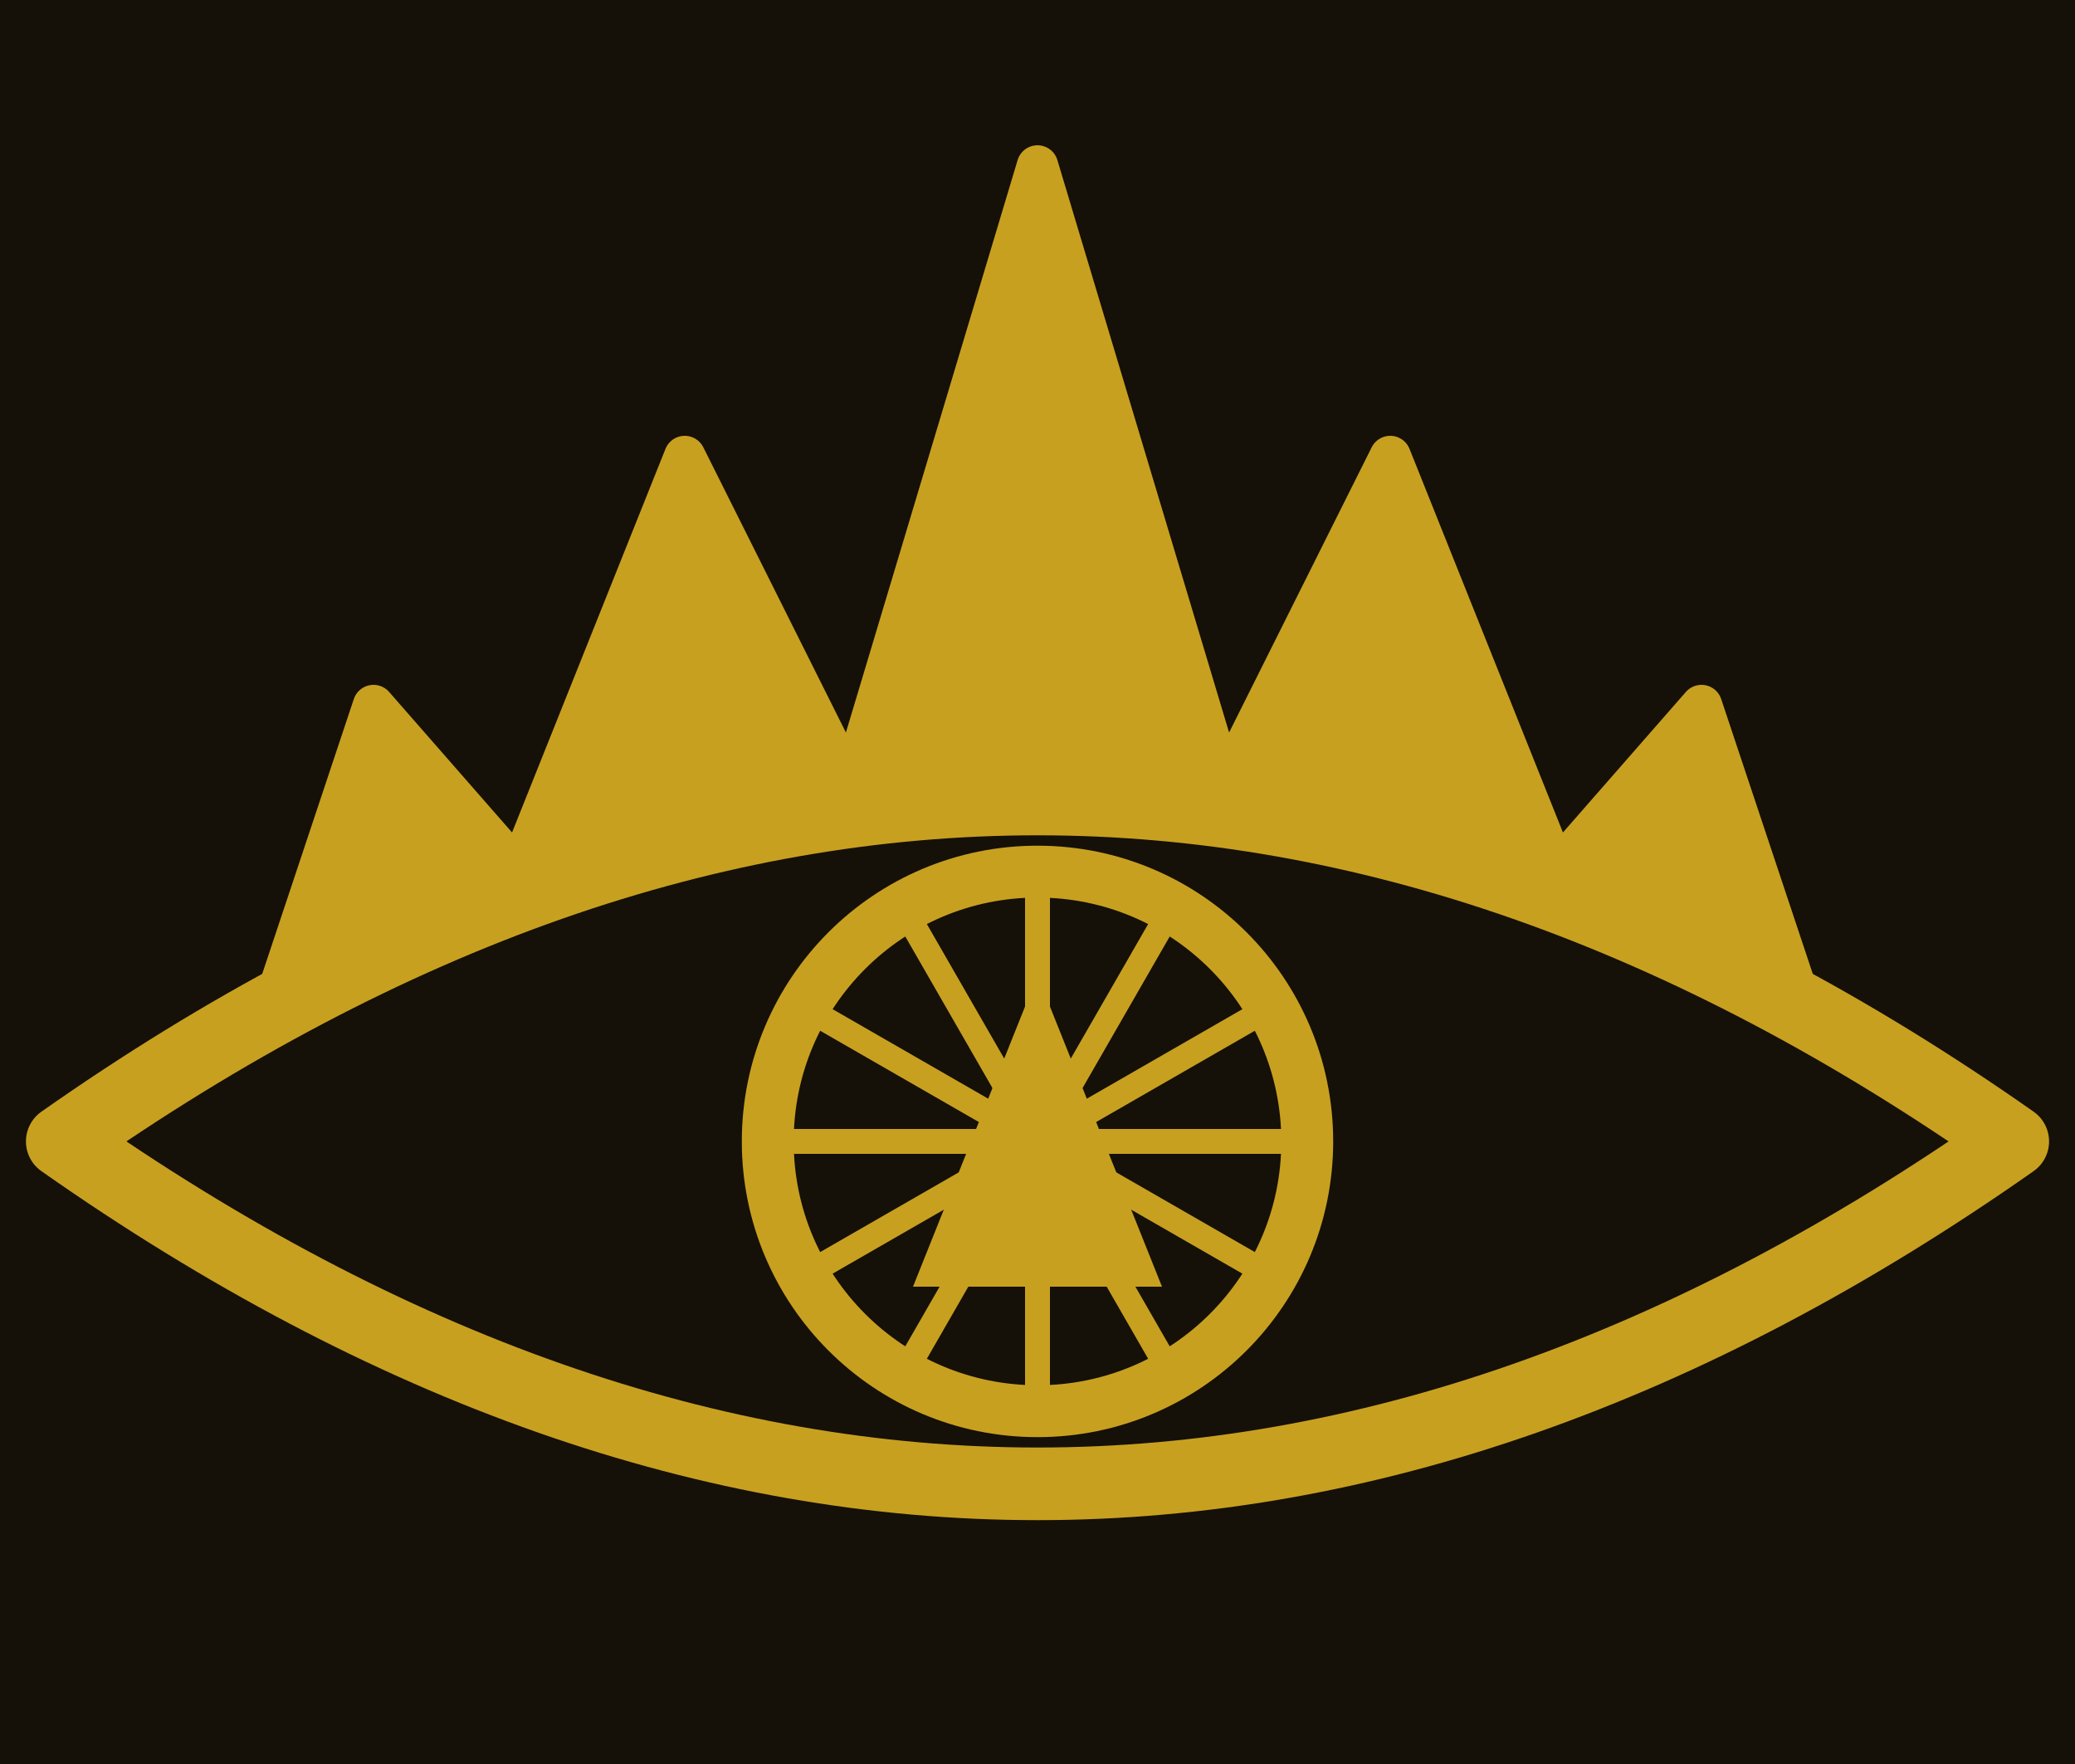
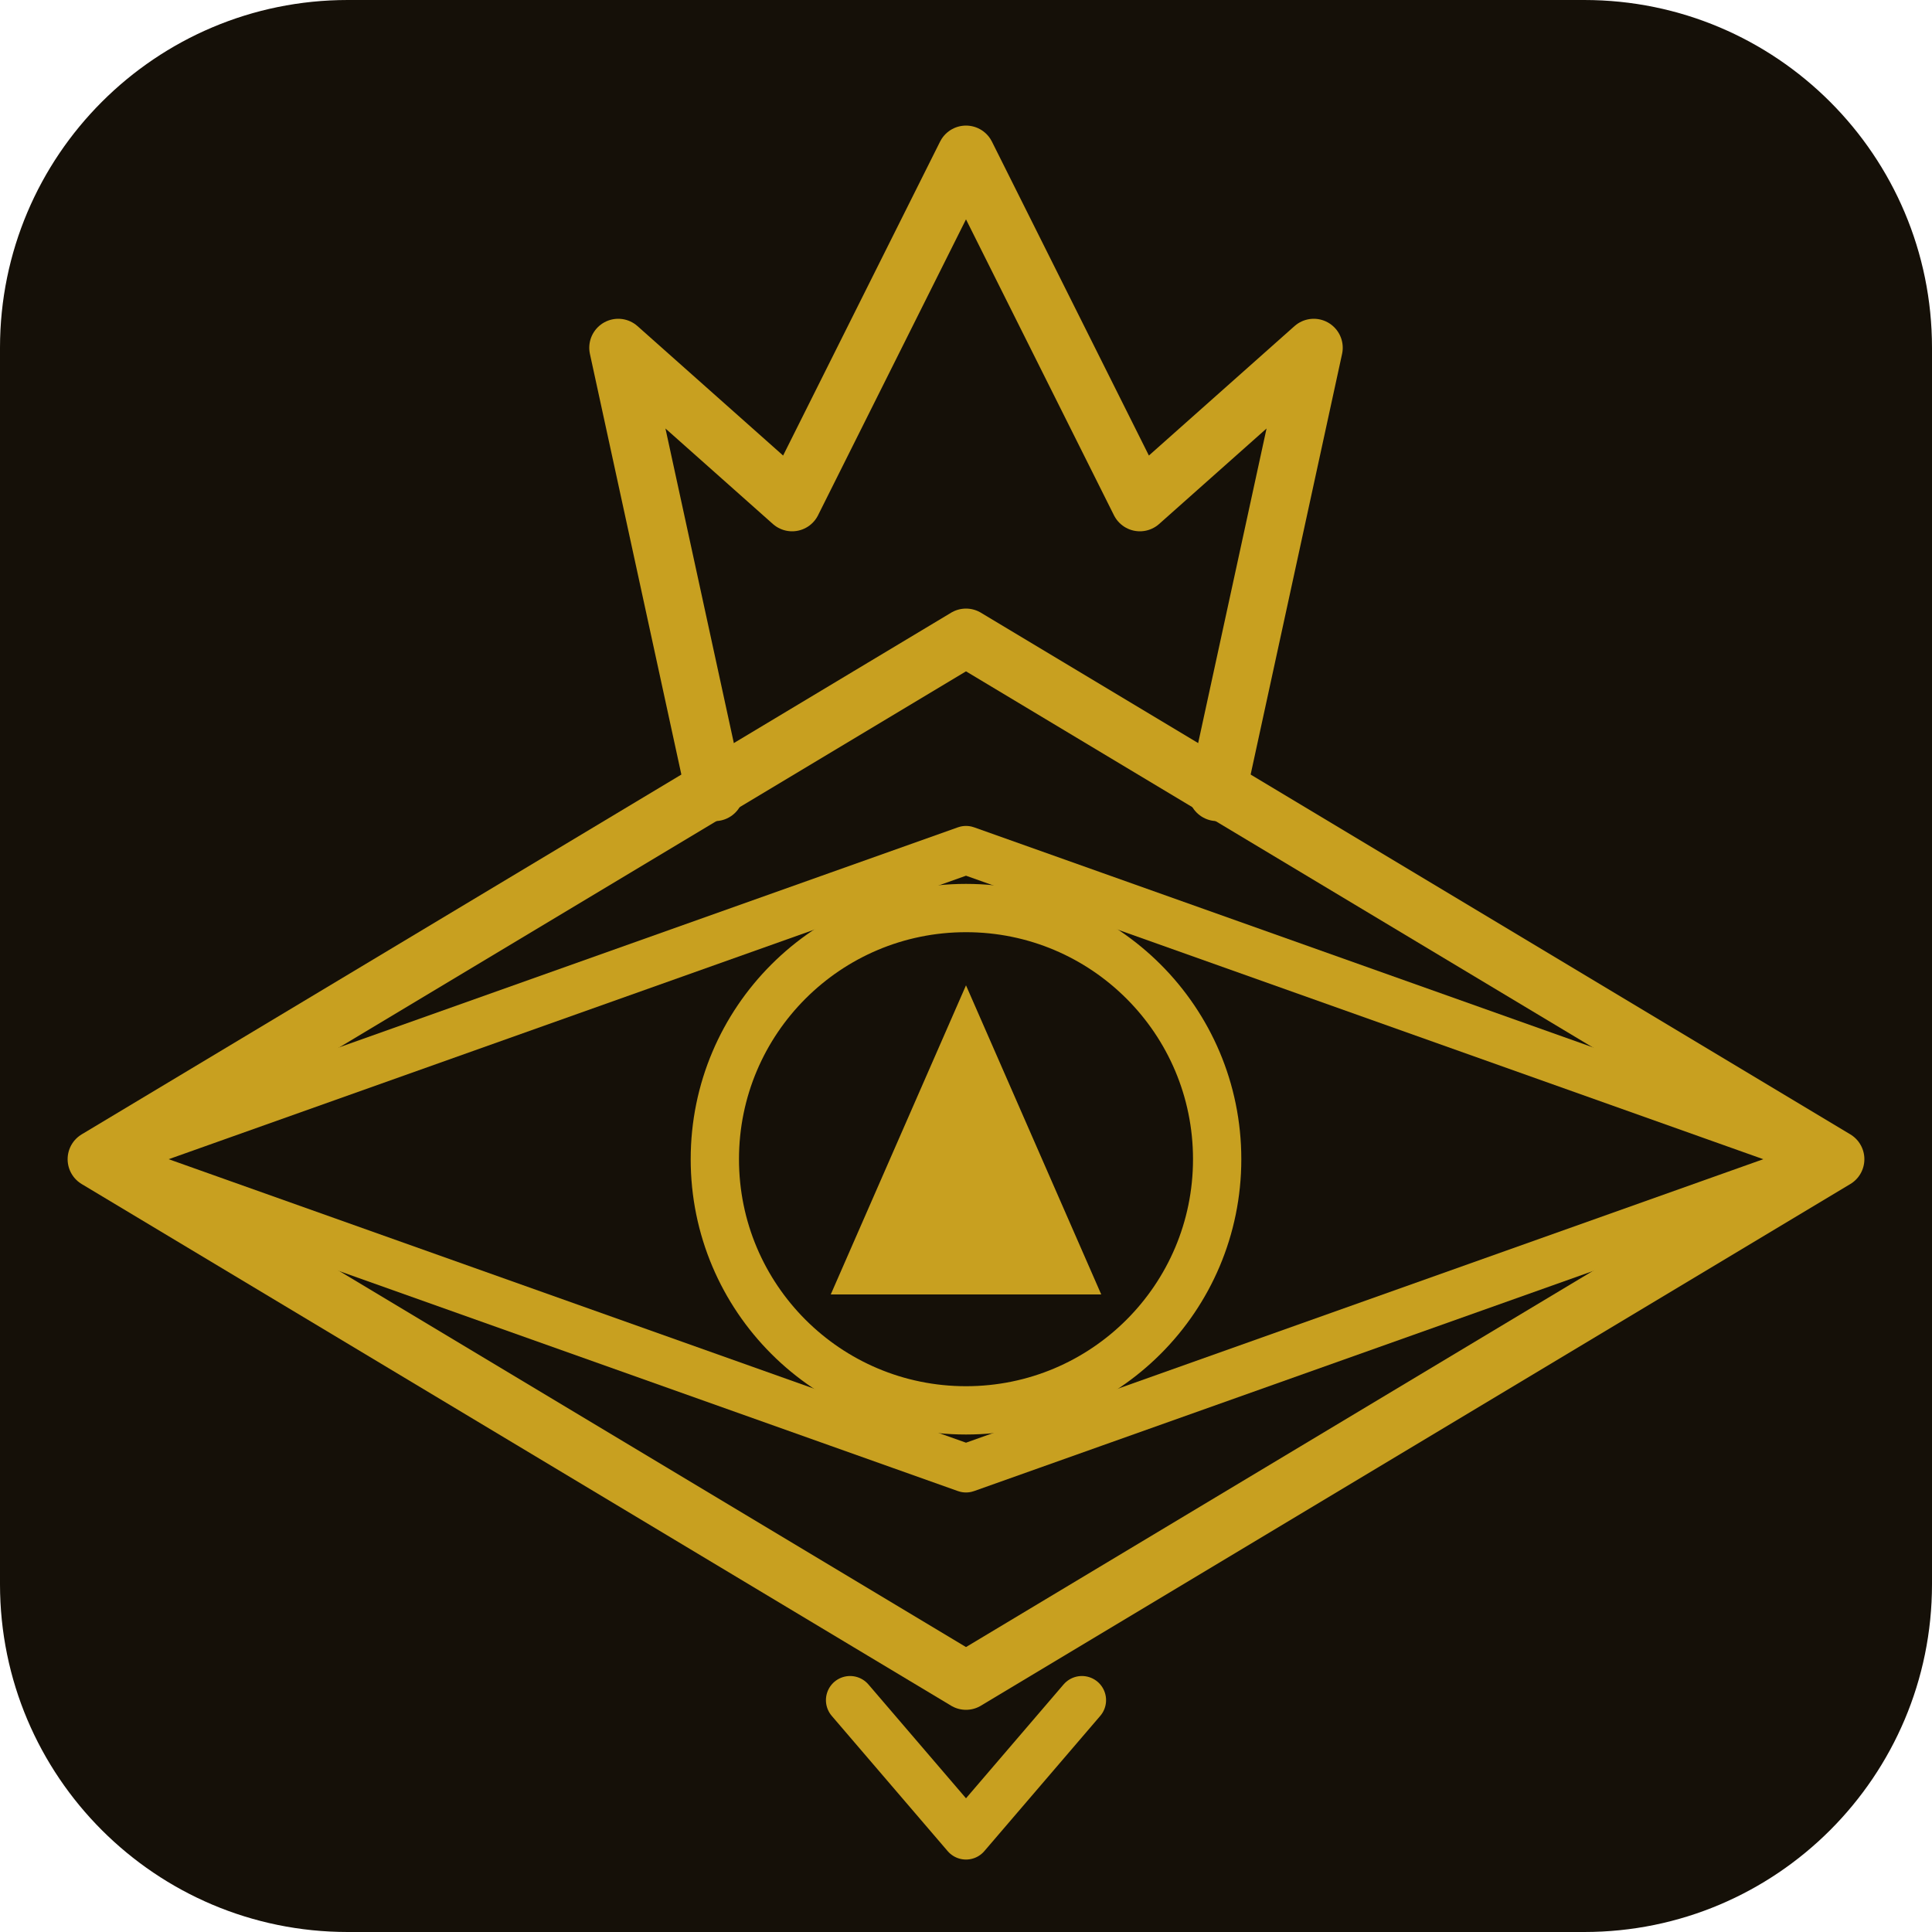
- <svg xmlns="http://www.w3.org/2000/svg" viewBox="0 0 100 85" fill="none">
-   <rect width="100" height="85" fill="#151008" />
-   <path d="M3,55 Q50,22 97,55 Q50,88 3,55Z" fill="#151008" />
-   <path d="M13,49 L18,34 L25,42 L33,22 L41,38 L50,8 L59,38 L67,22 L75,42 L82,34 L87,49 Q50,30 13,49Z" fill="#C8A020" stroke-linejoin="round" />
-   <path d="M3,55 Q50,22 97,55 Q50,88 3,55Z" stroke="#C8A020" stroke-width="3.5" stroke-linejoin="round" />
-   <path d="M13,49 L18,34 L25,42 L33,22 L41,38 L50,8 L59,38 L67,22 L75,42 L82,34 L87,49" stroke="#C8A020" stroke-width="2" stroke-linejoin="round" stroke-linecap="round" />
-   <circle cx="50" cy="55" r="13" fill="#151008" stroke="#C8A020" stroke-width="2.5" />
-   <g stroke="#C8A020" stroke-width="1.2" stroke-linecap="butt">
-     <line x1="50" y1="55" x2="63" y2="55" />
-     <line x1="50" y1="55" x2="61.3" y2="61.5" />
-     <line x1="50" y1="55" x2="56.5" y2="66.3" />
-     <line x1="50" y1="55" x2="50" y2="68" />
-     <line x1="50" y1="55" x2="43.5" y2="66.3" />
-     <line x1="50" y1="55" x2="38.7" y2="61.5" />
-     <line x1="50" y1="55" x2="37" y2="55" />
-     <line x1="50" y1="55" x2="38.7" y2="48.5" />
-     <line x1="50" y1="55" x2="43.5" y2="43.7" />
-     <line x1="50" y1="55" x2="50" y2="42" />
-     <line x1="50" y1="55" x2="56.5" y2="43.7" />
-     <line x1="50" y1="55" x2="61.3" y2="48.5" />
-   </g>
-   <polygon points="50,47 44,62 56,62" fill="#C8A020" />
+ <svg xmlns="http://www.w3.org/2000/svg" viewBox="0 0 100 100" fill="none">
+   <rect width="100" height="100" rx="18" fill="#151008" />
+   <path d="M37,41 L32,18 L41,26 L50,8 L59,26 L68,18 L63,41" stroke="#C8A020" stroke-width="3" stroke-linejoin="round" stroke-linecap="round" />
+   <path d="M5,60 L50,33 L95,60 L50,87 Z" stroke="#C8A020" stroke-width="3" stroke-linejoin="round" />
+   <path d="M5,60 L50,44 L95,60 L50,76 Z" stroke="#C8A020" stroke-width="2.5" stroke-linejoin="round" />
+   <circle cx="50" cy="60" r="13" stroke="#C8A020" stroke-width="2.5" />
+   <polygon points="50,51 43,67 57,67" fill="#C8A020" />
+   <path d="M44,88 L50,95 L56,88" stroke="#C8A020" stroke-width="2.5" stroke-linejoin="round" stroke-linecap="round" />
</svg>
